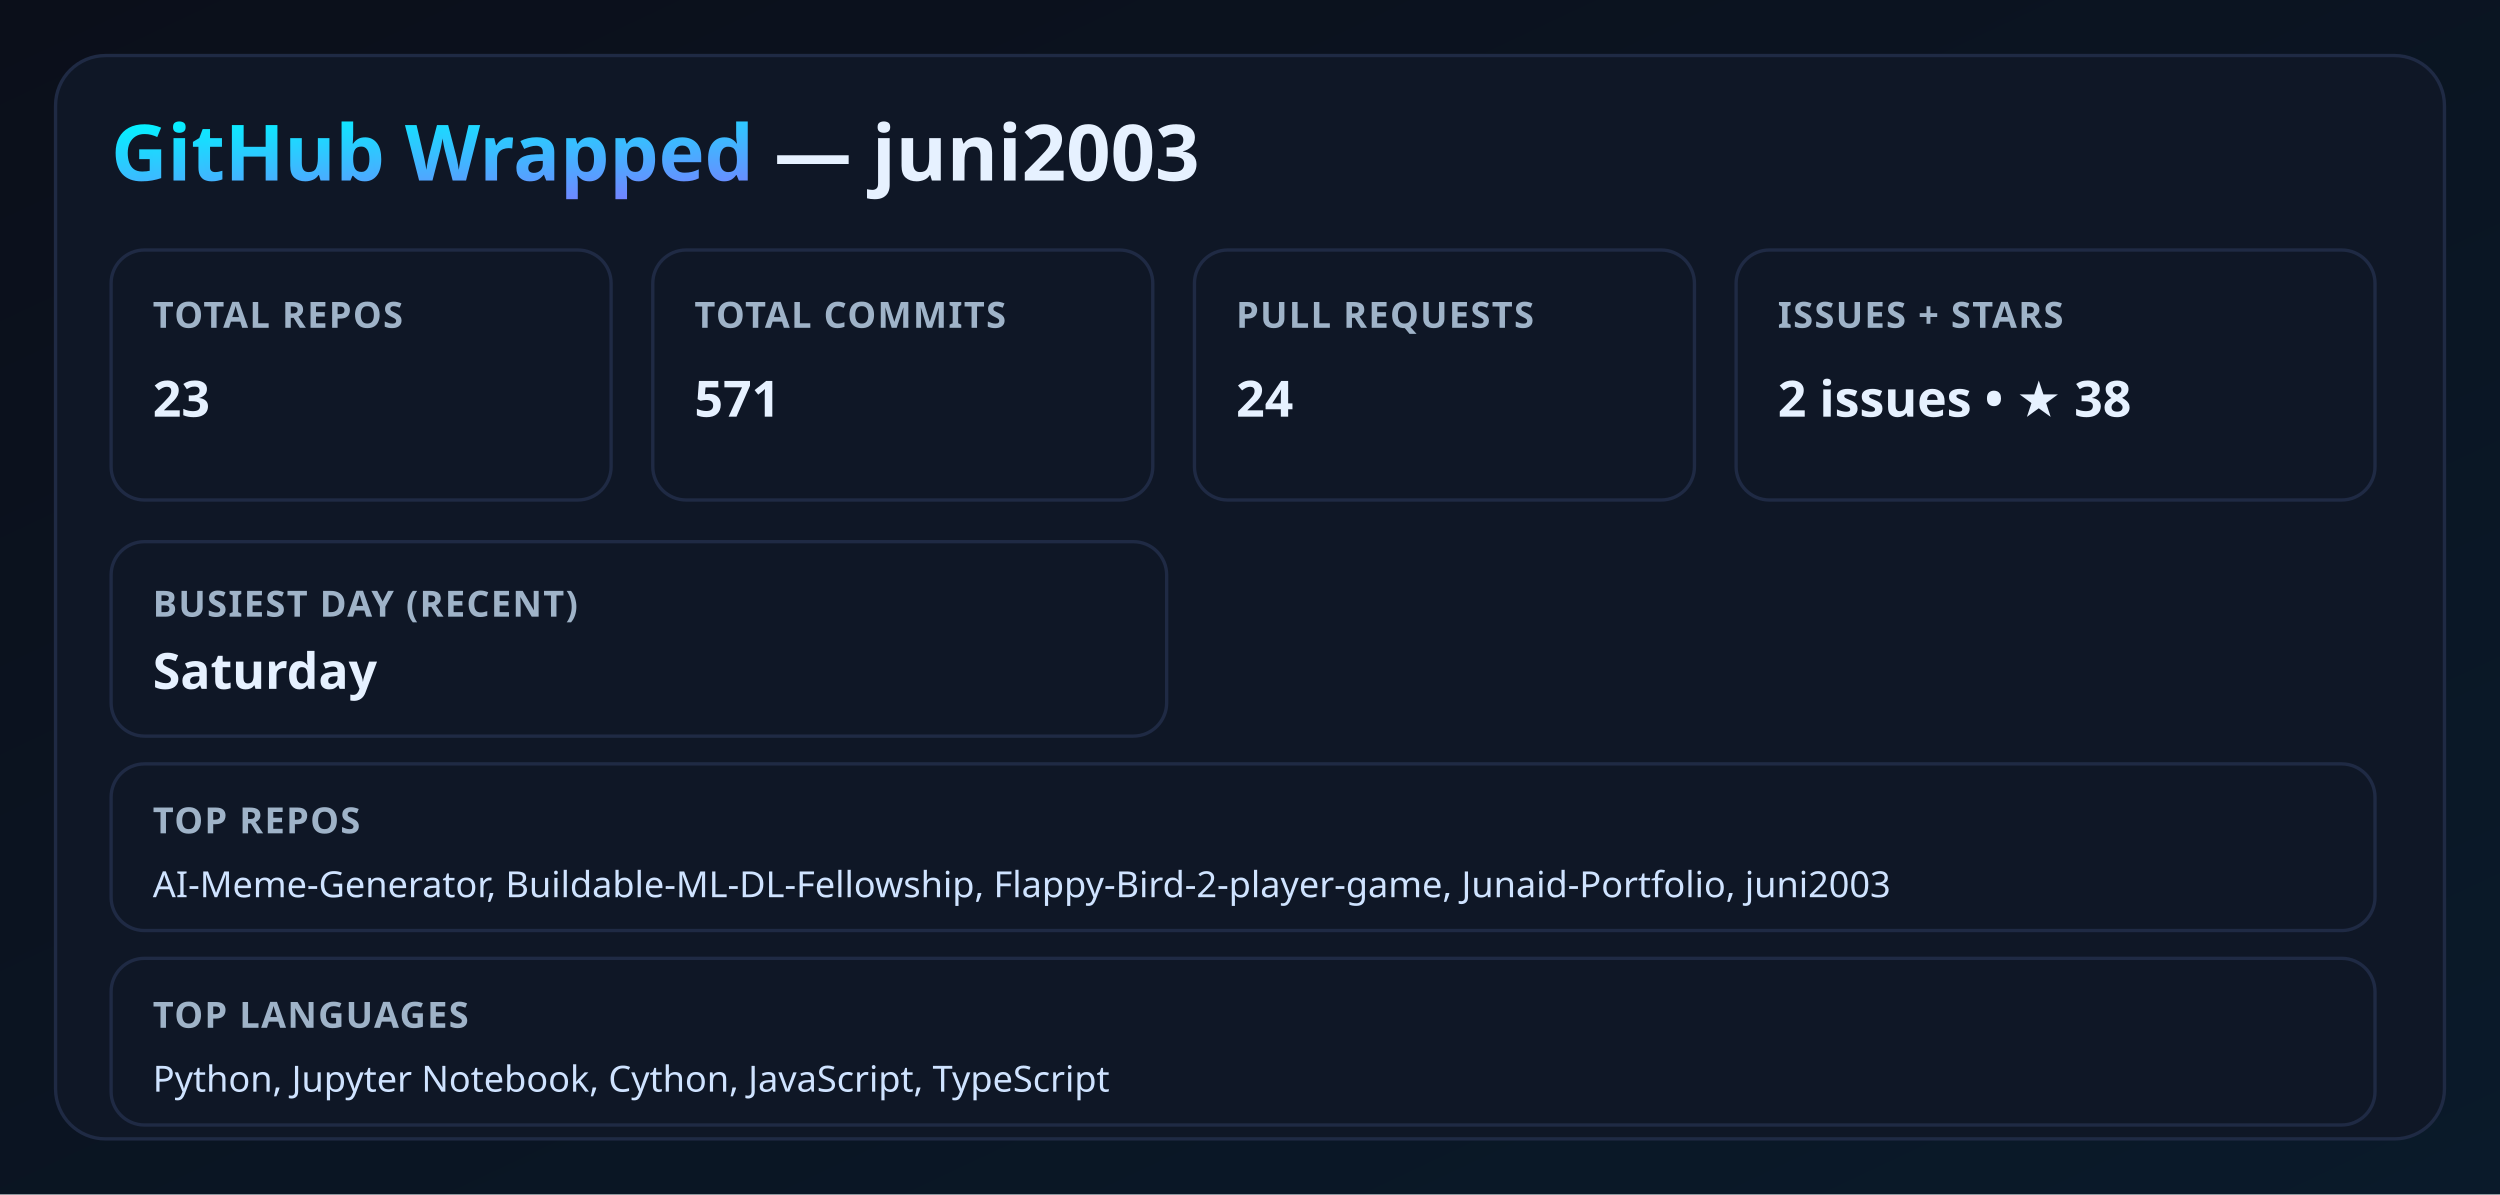
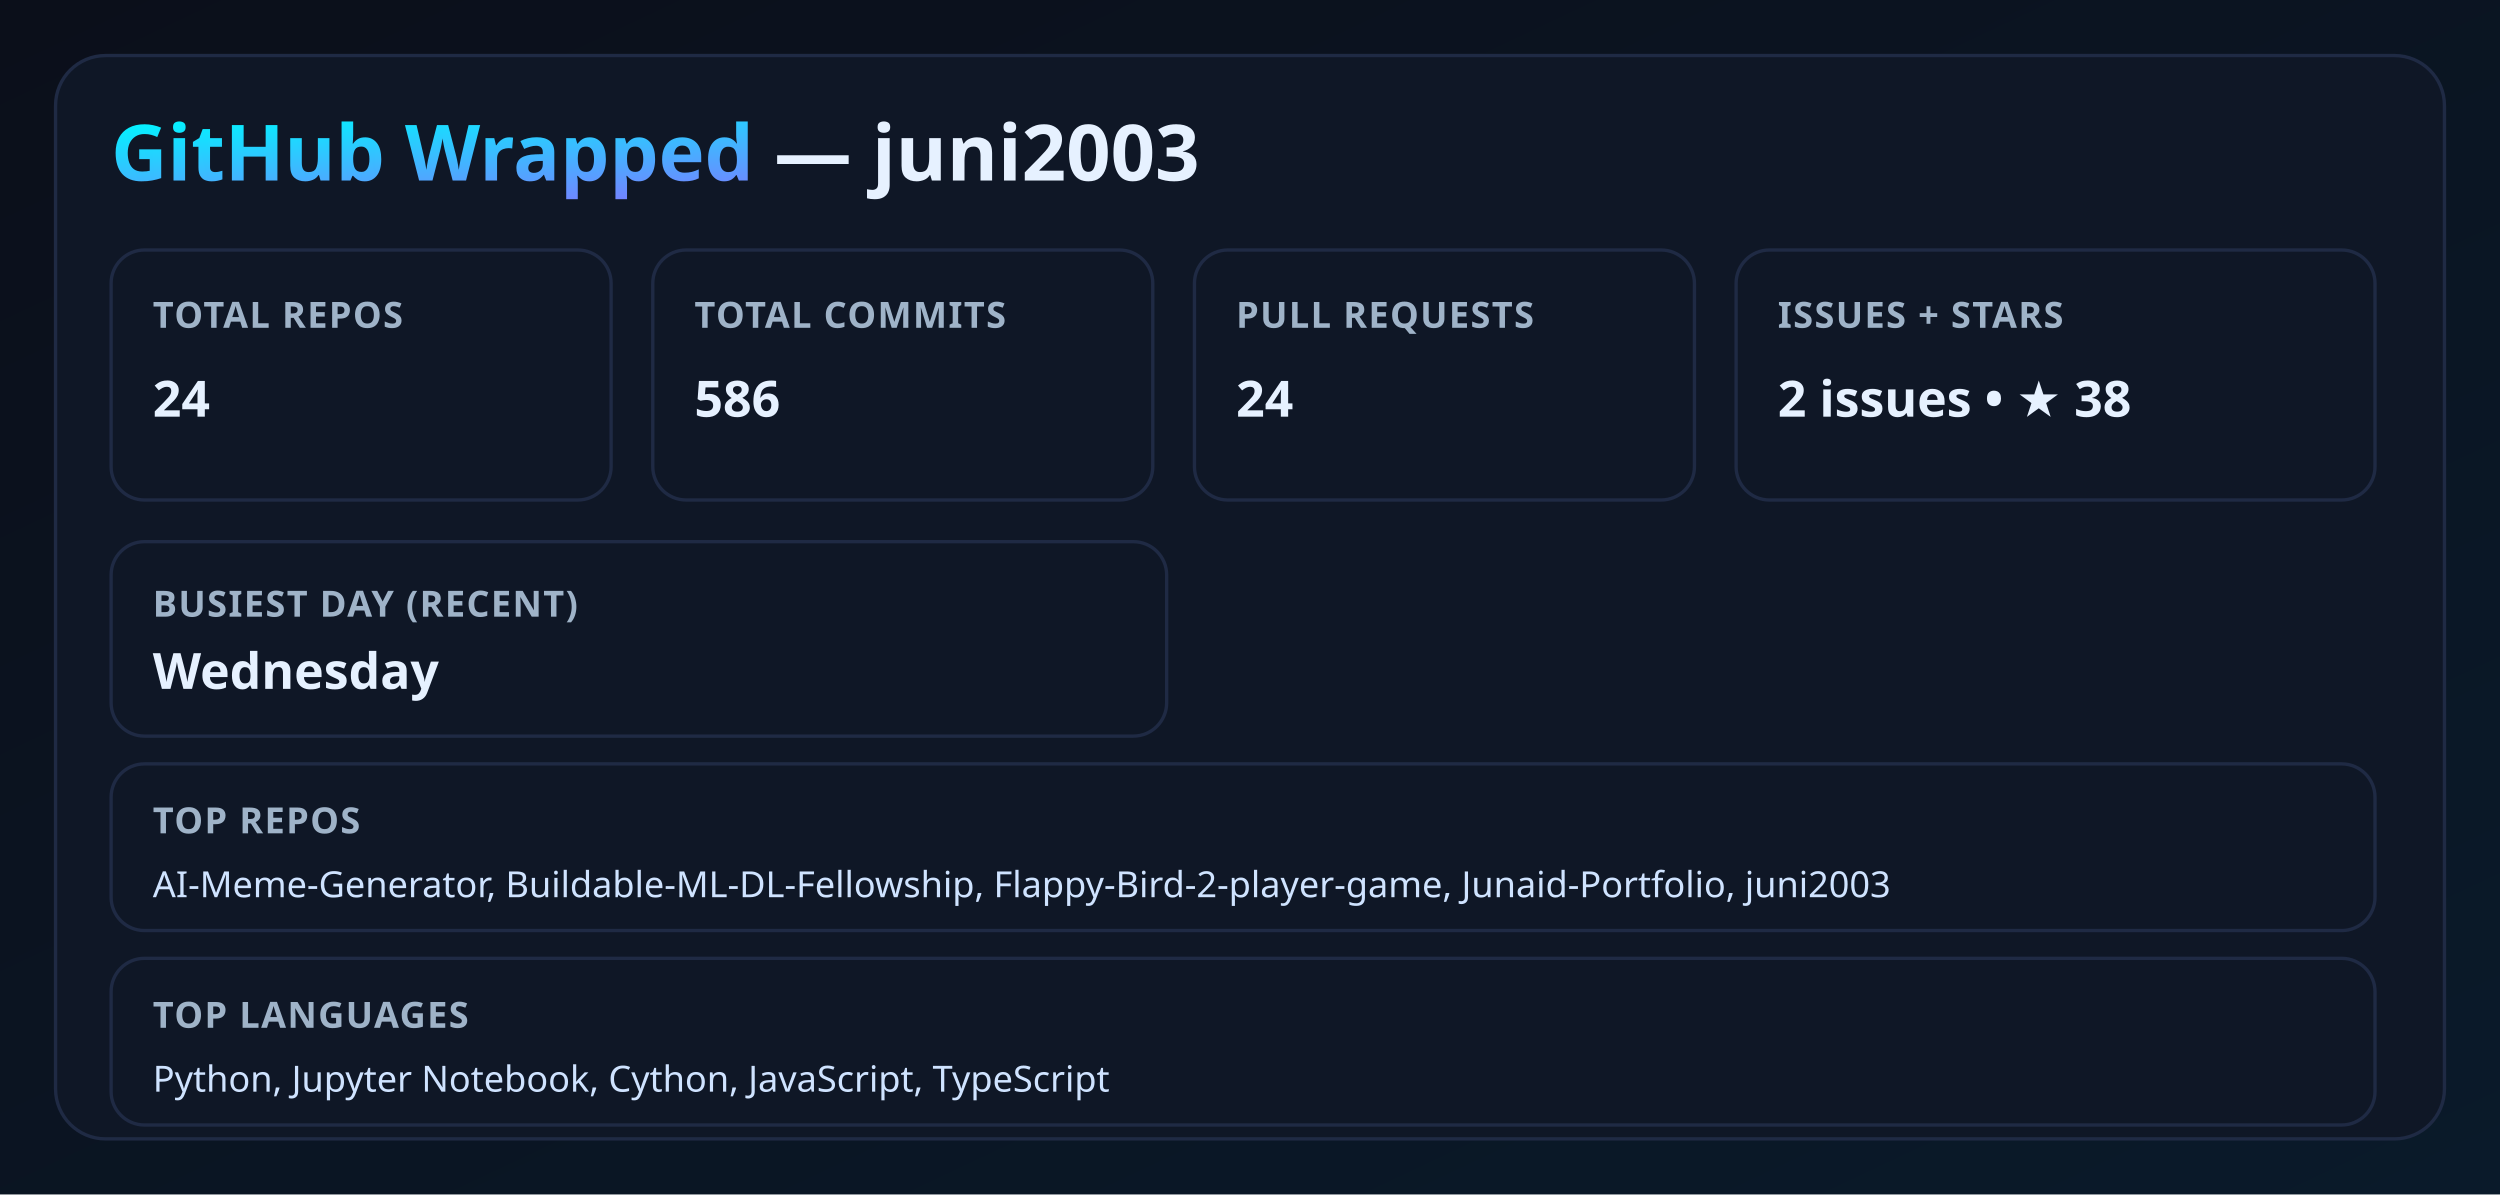
<svg xmlns="http://www.w3.org/2000/svg" width="900" height="430" viewBox="0 0 900 430">
  <defs>
    <linearGradient id="bg" x1="0" y1="0" x2="1" y2="1">
      <stop offset="0%" stop-color="#0b0f1a" />
      <stop offset="100%" stop-color="#0a1a2a" />
    </linearGradient>
    <linearGradient id="neon" x1="0" y1="0" x2="1" y2="1">
      <stop offset="0%" stop-color="#00f5ff" />
      <stop offset="100%" stop-color="#9b5cff" />
    </linearGradient>
    <filter id="glow">
      <feGaussianBlur stdDeviation="3.5" result="coloredBlur" />
      <feMerge>
        <feMergeNode in="coloredBlur" />
        <feMergeNode in="SourceGraphic" />
      </feMerge>
    </filter>
    <style>
      .title { font: 700 28px 'Segoe UI', sans-serif; fill: #e6f1ff; }
      .label { font: 600 13px 'Segoe UI', sans-serif; fill: #9fb3c8; letter-spacing: 0.5px; }
      .value { font: 700 18px 'Segoe UI', sans-serif; fill: #e6f1ff; }
      .neon { fill: url(#neon); filter: url(#glow); }
      .card { fill: #0f1726; stroke: #1f2a44; stroke-width: 1.2; }
      .mini { font: 500 13px 'Segoe UI', sans-serif; fill: #cfe3ff; }
    </style>
  </defs>
  <rect width="100%" height="100%" fill="url(#bg)" />
  <rect x="20" y="20" width="860" height="390" rx="18" class="card" />
  <text x="40" y="65" class="title">
    <tspan class="neon">GitHub Wrapped</tspan> — juni2003
  </text>
  <rect x="40" y="90" width="180" height="90" rx="12" class="card" />
  <text x="55" y="118" class="label">TOTAL REPOS</text>
-   <text x="55" y="150" class="value">23</text>
+   <text x="55" y="150" class="value">24</text>
  <rect x="235" y="90" width="180" height="90" rx="12" class="card" />
  <text x="250" y="118" class="label">TOTAL COMMITS</text>
-   <text x="250" y="150" class="value">571</text>
+   <text x="250" y="150" class="value">586</text>
  <rect x="430" y="90" width="180" height="90" rx="12" class="card" />
  <text x="445" y="118" class="label">PULL REQUESTS</text>
  <text x="445" y="150" class="value">24</text>
  <rect x="625" y="90" width="230" height="90" rx="12" class="card" />
  <text x="640" y="118" class="label">ISSUES + STARS</text>
  <text x="640" y="150" class="value">2 issues • ★ 38</text>
  <rect x="40" y="195" width="380" height="70" rx="12" class="card" />
  <text x="55" y="222" class="label">BUSIEST DAY (RECENT)</text>
-   <text x="55" y="248" class="value">Saturday</text>
+   <text x="55" y="248" class="value">Wednesday</text>
  <rect x="40" y="275" width="815" height="60" rx="12" class="card" />
  <text x="55" y="300" class="label">TOP REPOS</text>
  <text x="55" y="323" class="mini">AI-Meme-Generator, Buildable-ML-DL-Fellowship, Flappy-Bird-2-player-game, Junaid-Portfolio, juni2003</text>
  <rect x="40" y="345" width="815" height="60" rx="12" class="card" />
  <text x="55" y="370" class="label">TOP LANGUAGES</text>
  <text x="55" y="393" class="mini">Python, Jupyter Notebook, Cython, JavaScript, TypeScript</text>
</svg>
